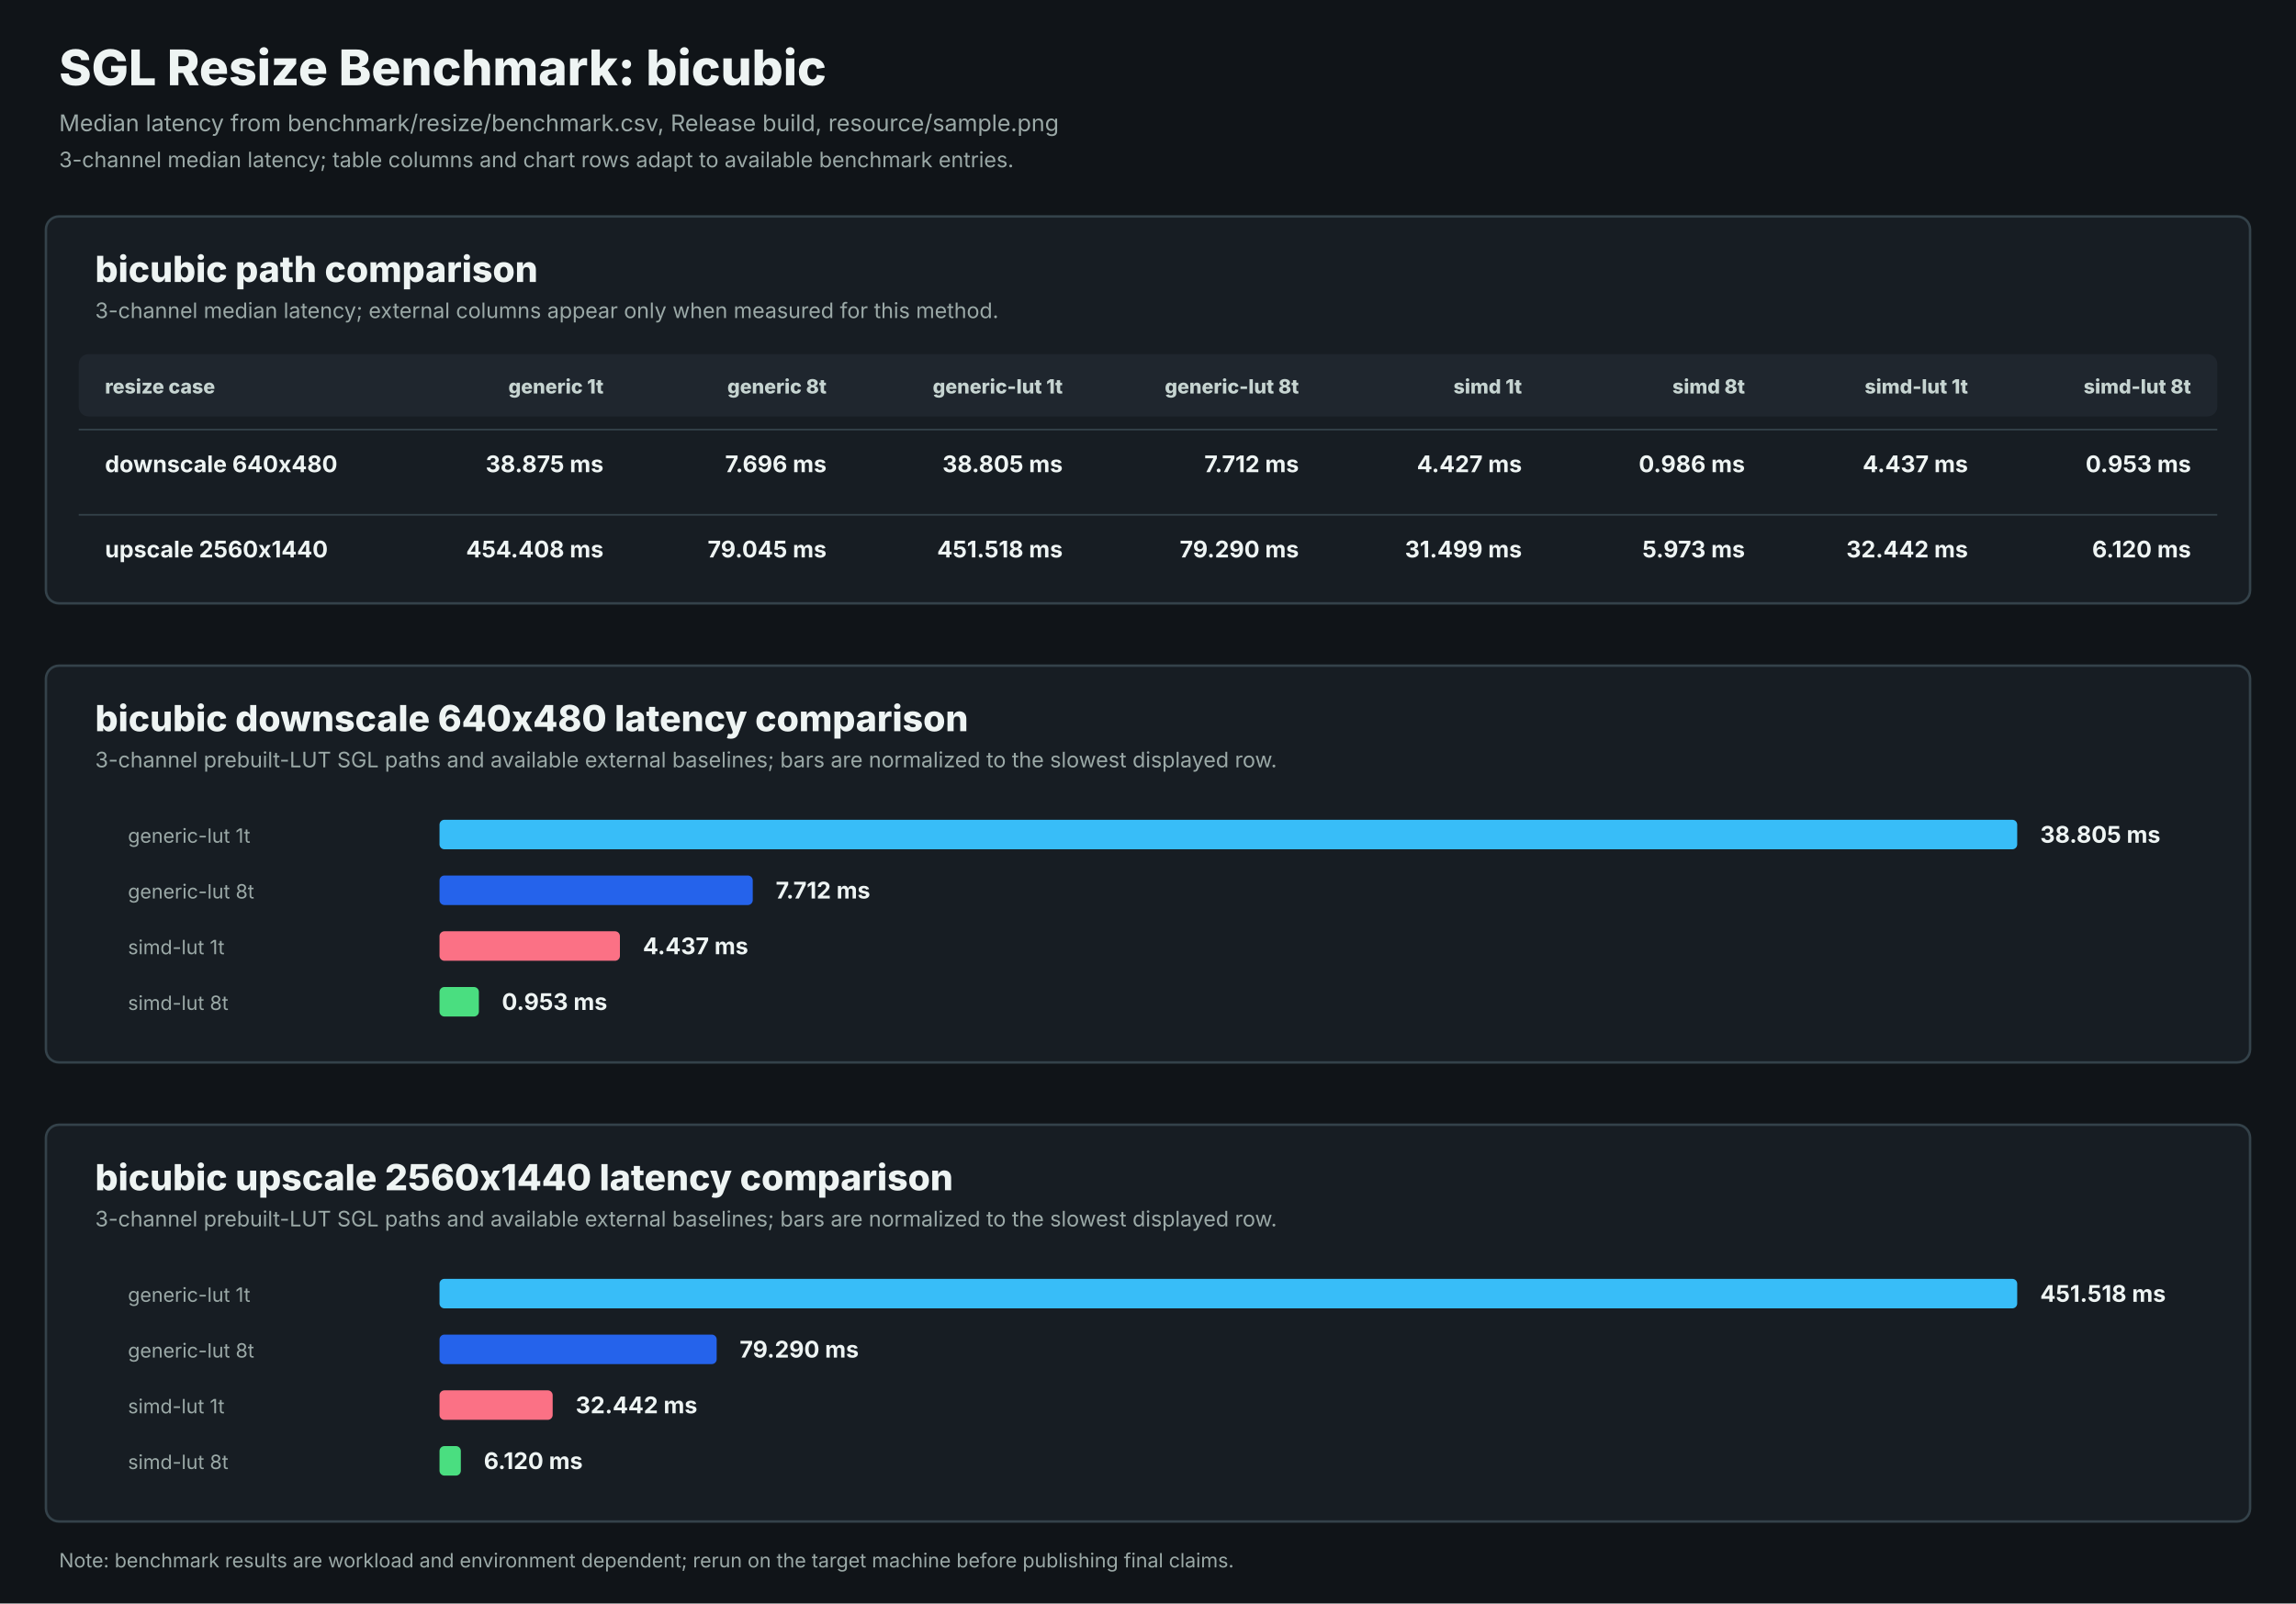
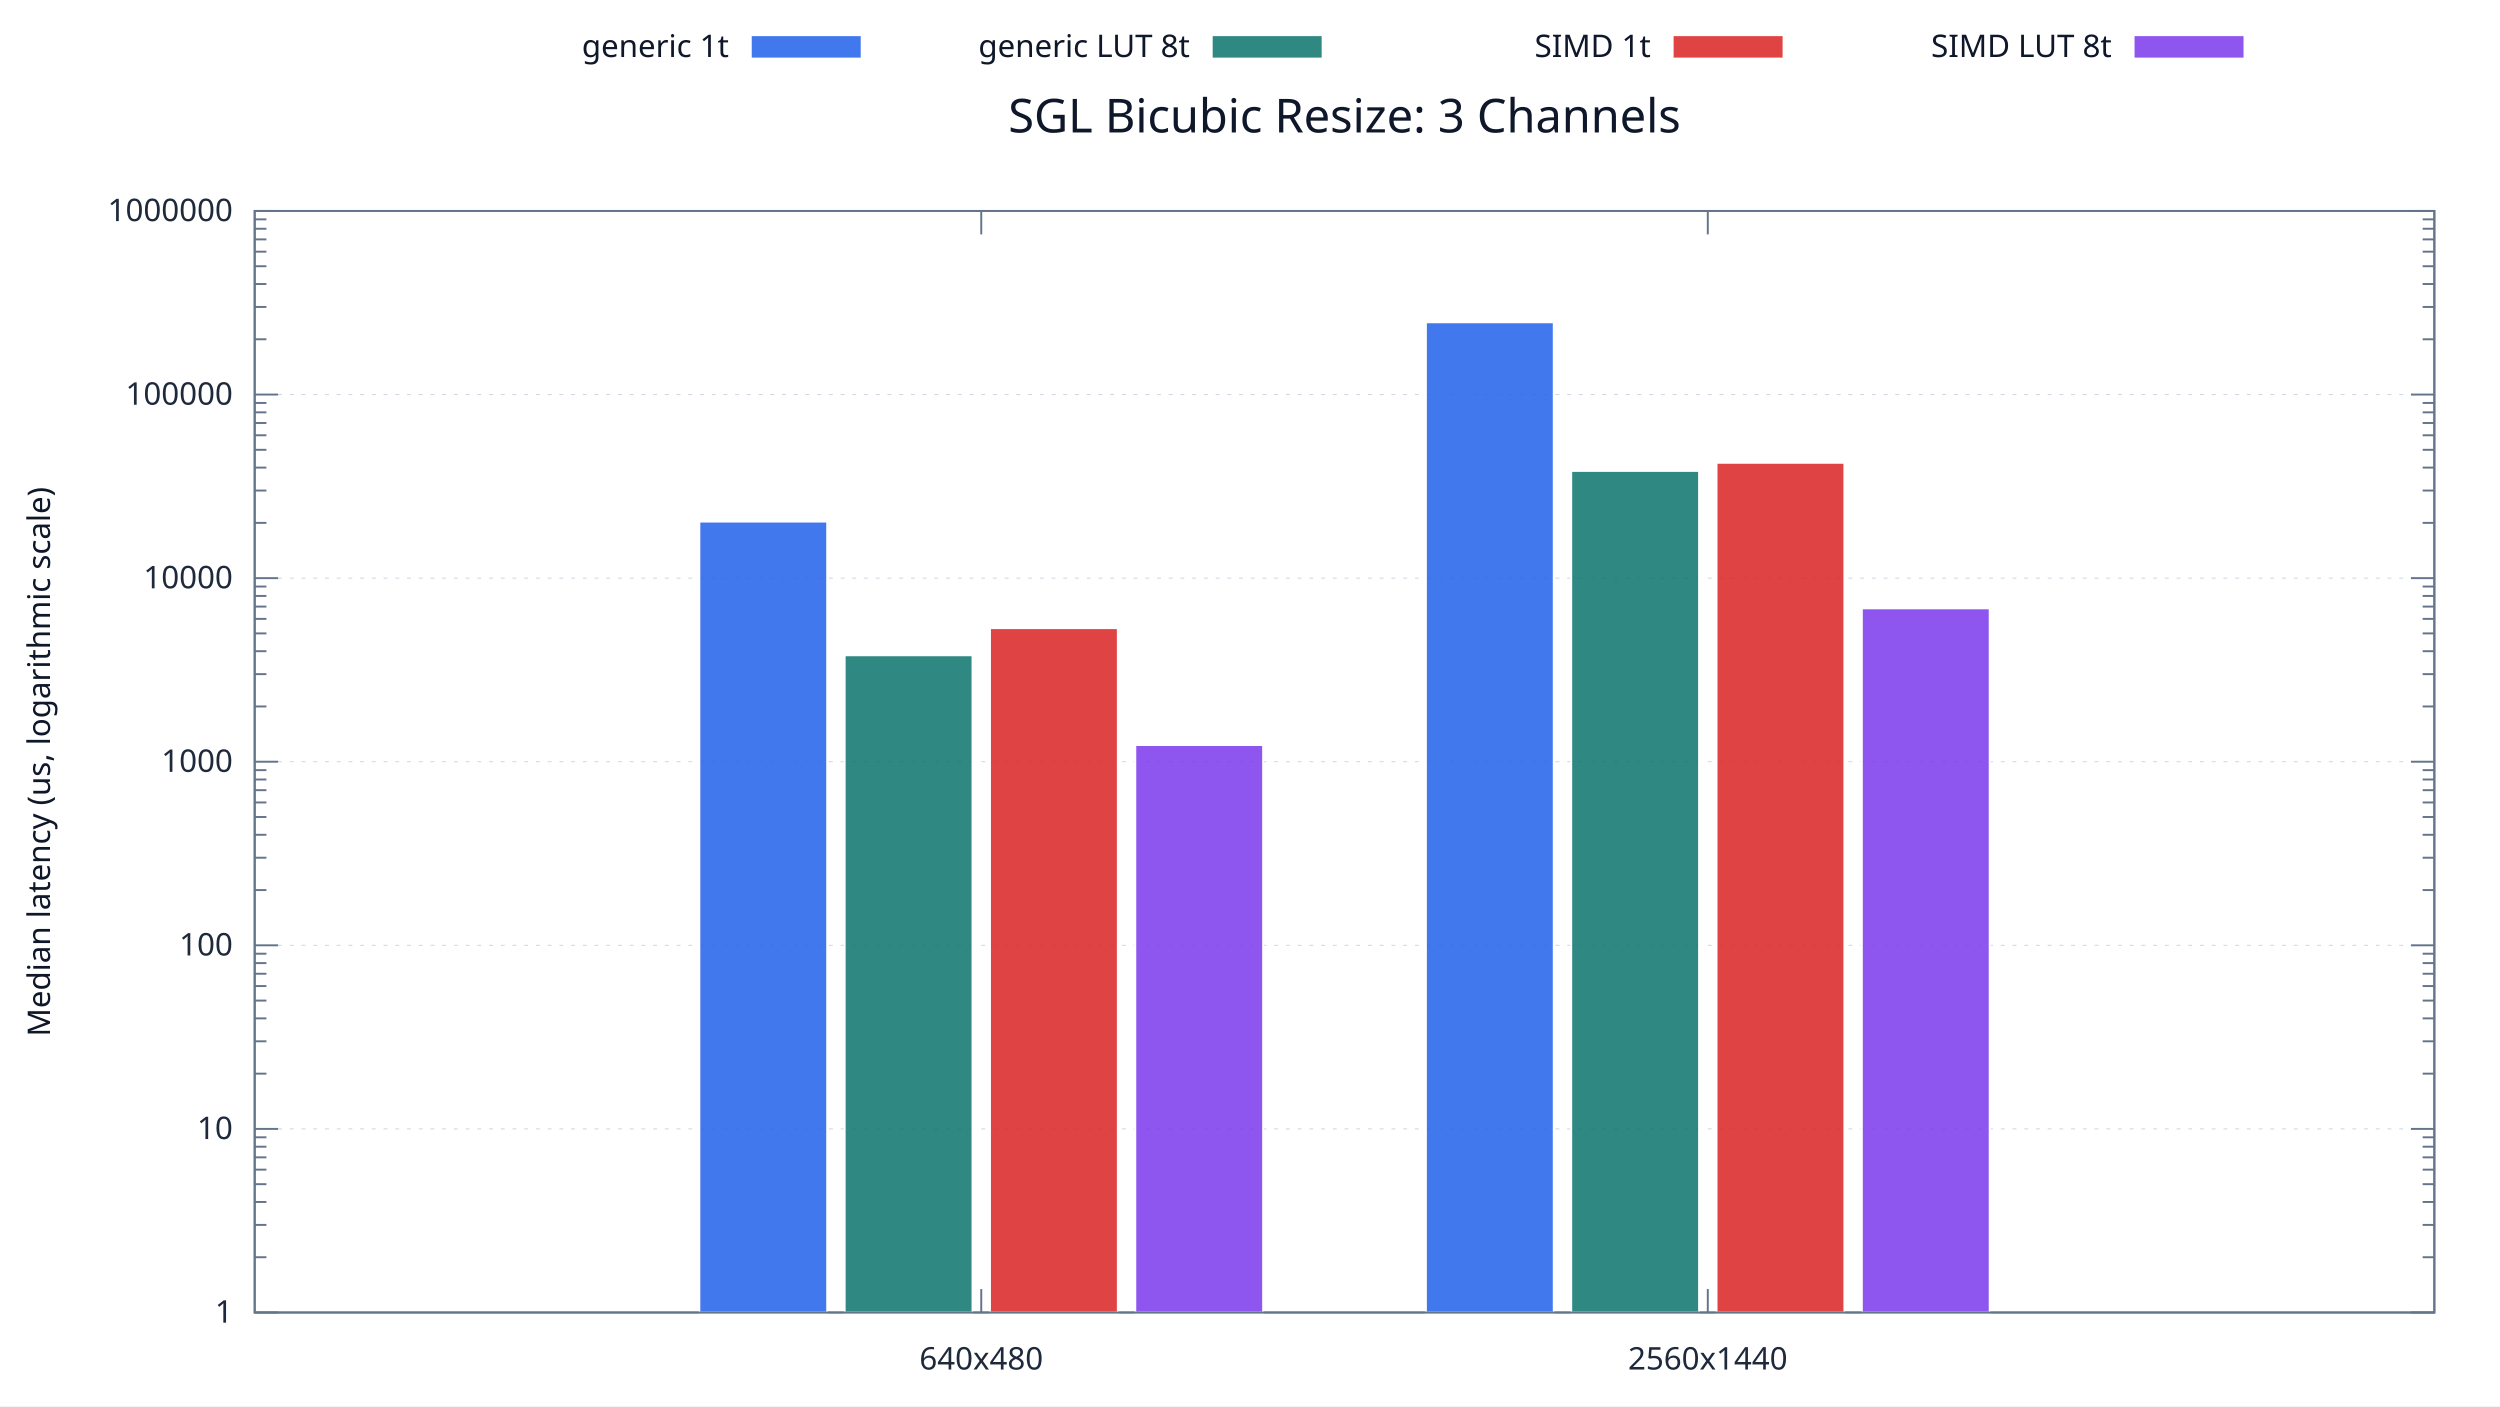
- <svg xmlns="http://www.w3.org/2000/svg" width="1400" height="978" viewBox="0 0 1400 978" role="img" aria-labelledby="title desc">
-   <defs>
-     <style>
-       .bg { fill: #101418; }
-       .panel { fill: #171d23; stroke: #34424a; stroke-width: 1.5; }
-       .header { fill: #1f262e; }
-       .line { stroke: #34424a; stroke-width: 1; }
-       .text { fill: #eef4f3; font-family: Inter, "Noto Sans KR", system-ui, sans-serif; }
-       .muted { fill: #9ba9a7; font-family: Inter, "Noto Sans KR", system-ui, sans-serif; }
-       .small { fill: #9ba9a7; font-family: Inter, "Noto Sans KR", system-ui, sans-serif; font-size: 12px; }
-       .cell { fill: #eef4f3; font-family: Inter, "Noto Sans KR", system-ui, sans-serif; font-size: 14px; font-weight: 650; }
-       .head { fill: #c6d4d1; font-family: Inter, "Noto Sans KR", system-ui, sans-serif; font-size: 12px; font-weight: 800; }
-       .speed { fill: #facc15; font-family: Inter, "Noto Sans KR", system-ui, sans-serif; font-size: 14px; font-weight: 800; }
-     </style>
-   </defs>
-   <rect class="bg" x="0" y="0" width="1400" height="978" />
-   <text class="text" x="36" y="52" font-size="30" font-weight="800">SGL Resize Benchmark: bicubic</text>
-   <text class="muted" x="36" y="80" font-size="14">Median latency from benchmark/resize/benchmark.csv, Release build, resource/sample.png</text>
-   <text class="muted" x="36" y="102" font-size="13">3-channel median latency; table columns and chart rows adapt to available benchmark entries.</text>
-   <rect class="panel" x="28" y="132" width="1344" height="236" rx="8" />
-   <text class="text" x="58" y="172" font-size="22" font-weight="800">bicubic path comparison</text>
-   <text class="muted" x="58" y="194" font-size="13">3-channel median latency; external columns appear only when measured for this method.</text>
-   <rect class="header" x="48" y="216" width="1304" height="38" rx="6" />
-   <text class="head" x="64" y="240">resize case</text>
-   <text class="head" x="368" y="240" text-anchor="end">generic 1t</text>
-   <text class="head" x="504" y="240" text-anchor="end">generic 8t</text>
-   <text class="head" x="648" y="240" text-anchor="end">generic-lut 1t</text>
-   <text class="head" x="792" y="240" text-anchor="end">generic-lut 8t</text>
-   <text class="head" x="928" y="240" text-anchor="end">simd 1t</text>
-   <text class="head" x="1064" y="240" text-anchor="end">simd 8t</text>
-   <text class="head" x="1200" y="240" text-anchor="end">simd-lut 1t</text>
-   <text class="head" x="1336" y="240" text-anchor="end">simd-lut 8t</text>
-   <line class="line" x1="48" y1="262" x2="1352" y2="262" />
-   <text class="cell" x="64" y="288">downscale 640x480</text>
-   <text class="cell" x="368" y="288" text-anchor="end">38.875 ms</text>
-   <text class="cell" x="504" y="288" text-anchor="end">7.696 ms</text>
-   <text class="cell" x="648" y="288" text-anchor="end">38.805 ms</text>
-   <text class="cell" x="792" y="288" text-anchor="end">7.712 ms</text>
-   <text class="cell" x="928" y="288" text-anchor="end">4.427 ms</text>
-   <text class="cell" x="1064" y="288" text-anchor="end">0.986 ms</text>
-   <text class="cell" x="1200" y="288" text-anchor="end">4.437 ms</text>
-   <text class="cell" x="1336" y="288" text-anchor="end">0.953 ms</text>
-   <line class="line" x1="48" y1="314" x2="1352" y2="314" />
-   <text class="cell" x="64" y="340">upscale 2560x1440</text>
-   <text class="cell" x="368" y="340" text-anchor="end">454.408 ms</text>
-   <text class="cell" x="504" y="340" text-anchor="end">79.045 ms</text>
-   <text class="cell" x="648" y="340" text-anchor="end">451.518 ms</text>
-   <text class="cell" x="792" y="340" text-anchor="end">79.290 ms</text>
-   <text class="cell" x="928" y="340" text-anchor="end">31.499 ms</text>
-   <text class="cell" x="1064" y="340" text-anchor="end">5.973 ms</text>
-   <text class="cell" x="1200" y="340" text-anchor="end">32.442 ms</text>
-   <text class="cell" x="1336" y="340" text-anchor="end">6.120 ms</text>
-   <rect class="panel" x="28" y="406" width="1344" height="242" rx="8" />
-   <text class="text" x="58" y="446" font-size="22" font-weight="800">bicubic downscale 640x480 latency comparison</text>
-   <text class="muted" x="58" y="468" font-size="13">3-channel prebuilt-LUT SGL paths and available external baselines; bars are normalized to the slowest displayed row.</text>
-   <text class="small" x="78" y="514">generic-lut 1t</text>
-   <rect x="268" y="500" width="962" height="18" rx="3" fill="#38bdf8" />
-   <text class="cell" x="1244" y="514">38.805 ms</text>
-   <text class="small" x="78" y="548">generic-lut 8t</text>
-   <rect x="268" y="534" width="191" height="18" rx="3" fill="#2563eb" />
-   <text class="cell" x="473" y="548">7.712 ms</text>
-   <text class="small" x="78" y="582">simd-lut 1t</text>
-   <rect x="268" y="568" width="110" height="18" rx="3" fill="#fb7185" />
-   <text class="cell" x="392" y="582">4.437 ms</text>
-   <text class="small" x="78" y="616">simd-lut 8t</text>
-   <rect x="268" y="602" width="24" height="18" rx="3" fill="#4ade80" />
-   <text class="cell" x="306" y="616">0.953 ms</text>
-   <rect class="panel" x="28" y="686" width="1344" height="242" rx="8" />
-   <text class="text" x="58" y="726" font-size="22" font-weight="800">bicubic upscale 2560x1440 latency comparison</text>
-   <text class="muted" x="58" y="748" font-size="13">3-channel prebuilt-LUT SGL paths and available external baselines; bars are normalized to the slowest displayed row.</text>
-   <text class="small" x="78" y="794">generic-lut 1t</text>
-   <rect x="268" y="780" width="962" height="18" rx="3" fill="#38bdf8" />
-   <text class="cell" x="1244" y="794">451.518 ms</text>
-   <text class="small" x="78" y="828">generic-lut 8t</text>
-   <rect x="268" y="814" width="169" height="18" rx="3" fill="#2563eb" />
-   <text class="cell" x="451" y="828">79.290 ms</text>
-   <text class="small" x="78" y="862">simd-lut 1t</text>
-   <rect x="268" y="848" width="69" height="18" rx="3" fill="#fb7185" />
-   <text class="cell" x="351" y="862">32.442 ms</text>
-   <text class="small" x="78" y="896">simd-lut 8t</text>
-   <rect x="268" y="882" width="13" height="18" rx="3" fill="#4ade80" />
-   <text class="cell" x="295" y="896">6.120 ms</text>
-   <text class="small" x="36" y="956">Note: benchmark results are workload and environment dependent; rerun on the target machine before publishing final claims.</text>
+ <svg xmlns="http://www.w3.org/2000/svg" xmlns:xlink="http://www.w3.org/1999/xlink" viewBox="0 0 1280 720">
+   <g id="gnuplot_canvas">
+     <rect x="0" y="0" width="1280" height="720" fill="#ffffff" />
+     <defs>
+       <circle id="gpDot" r="0.5" stroke-width="0.5" stroke="currentColor" />
+       <path id="gpPt0" stroke-width="0.167" stroke="currentColor" d="M-1,0 h2 M0,-1 v2" />
+       <path id="gpPt1" stroke-width="0.167" stroke="currentColor" d="M-1,-1 L1,1 M1,-1 L-1,1" />
+       <path id="gpPt2" stroke-width="0.167" stroke="currentColor" d="M-1,0 L1,0 M0,-1 L0,1 M-1,-1 L1,1 M-1,1 L1,-1" />
+       <rect id="gpPt3" stroke-width="0.167" stroke="currentColor" x="-1" y="-1" width="2" height="2" />
+       <rect id="gpPt4" stroke-width="0.167" stroke="currentColor" fill="currentColor" x="-1" y="-1" width="2" height="2" />
+       <circle id="gpPt5" stroke-width="0.167" stroke="currentColor" cx="0" cy="0" r="1" />
+       <use xlink:href="#gpPt5" id="gpPt6" fill="currentColor" stroke="none" />
+       <path id="gpPt7" stroke-width="0.167" stroke="currentColor" d="M0,-1.33 L-1.33,0.67 L1.33,0.67 z" />
+       <use xlink:href="#gpPt7" id="gpPt8" fill="currentColor" stroke="none" />
+       <use xlink:href="#gpPt7" id="gpPt9" stroke="currentColor" transform="rotate(180)" />
+       <use xlink:href="#gpPt9" id="gpPt10" fill="currentColor" stroke="none" />
+       <use xlink:href="#gpPt3" id="gpPt11" stroke="currentColor" transform="rotate(45)" />
+       <use xlink:href="#gpPt11" id="gpPt12" fill="currentColor" stroke="none" />
+       <path id="gpPt13" stroke-width="0.167" stroke="currentColor" d="M0,1.330 L1.265,0.411 L0.782,-1.067 L-0.782,-1.076 L-1.265,0.411 z" />
+       <use xlink:href="#gpPt13" id="gpPt14" fill="currentColor" stroke="none" />
+       <filter id="textbox" filterUnits="objectBoundingBox" x="0" y="0" height="1" width="1">
+         <feFlood flood-color="#FFFFFF" flood-opacity="1" result="bgnd" />
+         <feComposite in="SourceGraphic" in2="bgnd" operator="atop" />
+       </filter>
+       <filter id="greybox" filterUnits="objectBoundingBox" x="0" y="0" height="1" width="1">
+         <feFlood flood-color="lightgrey" flood-opacity="1" result="grey" />
+         <feComposite in="SourceGraphic" in2="grey" operator="atop" />
+       </filter>
+     </defs>
+     <g fill="none" color="#FFFFFF" stroke="currentColor" stroke-width="1.00" stroke-linecap="butt" stroke-linejoin="miter">
+ </g>
+     <g fill="none" color="black" stroke="currentColor" stroke-width="1.00" stroke-linecap="butt" stroke-linejoin="miter">
+ </g>
+     <g fill="none" color="black" stroke="rgb(100, 116, 139)" stroke-width="0.50" stroke-linecap="butt" stroke-linejoin="miter">
+ </g>
+     <g fill="none" color="gray" stroke="currentColor" stroke-width="0.50" stroke-linecap="butt" stroke-linejoin="miter">
+       <path stroke="rgb(203, 213, 225)" stroke-dasharray="2,4" class="gridline" d="M130.40,672.00 L1246.39,672.00  " />
+     </g>
+     <g fill="none" color="gray" stroke="rgb(203, 213, 225)" stroke-width="1.00" stroke-linecap="butt" stroke-linejoin="miter">
+ </g>
+     <g fill="none" color="black" stroke="currentColor" stroke-width="1.00" stroke-linecap="butt" stroke-linejoin="miter">
+       <path stroke="rgb(100, 116, 139)" d="M130.40,672.00 L142.40,672.00 M1246.39,672.00 L1234.39,672.00  " />
+       <g transform="translate(119.20,677.20)" stroke="none" fill="rgb(30,41,59)" font-family="sans" font-size="16.00" text-anchor="end">
+         <text>
+           <tspan font-family="sans">1</tspan>
+         </text>
+       </g>
+     </g>
+     <g fill="none" color="black" stroke="currentColor" stroke-width="1.00" stroke-linecap="butt" stroke-linejoin="miter">
+       <path stroke="rgb(100, 116, 139)" d="M130.40,643.70 L136.40,643.70 M1246.39,643.70 L1240.39,643.70 M130.40,627.15 L136.40,627.15 M1246.39,627.15 L1240.39,627.15   M130.40,615.41 L136.40,615.41 M1246.39,615.41 L1240.39,615.41 M130.40,606.30 L136.40,606.30 M1246.39,606.30 L1240.39,606.30   M130.40,598.86 L136.40,598.86 M1246.39,598.86 L1240.39,598.86 M130.40,592.56 L136.40,592.56 M1246.39,592.56 L1240.39,592.56   M130.40,587.11 L136.40,587.11 M1246.39,587.11 L1240.39,587.11 M130.40,582.30 L136.40,582.30 M1246.39,582.30 L1240.39,582.30    " />
+     </g>
+     <g fill="none" color="black" stroke="rgb(100, 116, 139)" stroke-width="0.50" stroke-linecap="butt" stroke-linejoin="miter">
+ </g>
+     <g fill="none" color="gray" stroke="currentColor" stroke-width="0.50" stroke-linecap="butt" stroke-linejoin="miter">
+       <path stroke="rgb(203, 213, 225)" stroke-dasharray="2,4" class="gridline" d="M130.40,578.00 L1246.39,578.00  " />
+     </g>
+     <g fill="none" color="gray" stroke="rgb(203, 213, 225)" stroke-width="1.00" stroke-linecap="butt" stroke-linejoin="miter">
+ </g>
+     <g fill="none" color="black" stroke="currentColor" stroke-width="1.00" stroke-linecap="butt" stroke-linejoin="miter">
+       <path stroke="rgb(100, 116, 139)" d="M130.40,578.00 L142.40,578.00 M1246.39,578.00 L1234.39,578.00  " />
+       <g transform="translate(119.20,583.20)" stroke="none" fill="rgb(30,41,59)" font-family="sans" font-size="16.00" text-anchor="end">
+         <text>
+           <tspan font-family="sans">10</tspan>
+         </text>
+       </g>
+     </g>
+     <g fill="none" color="black" stroke="currentColor" stroke-width="1.00" stroke-linecap="butt" stroke-linejoin="miter">
+       <path stroke="rgb(100, 116, 139)" d="M130.40,549.71 L136.40,549.71 M1246.39,549.71 L1240.39,549.71 M130.40,533.15 L136.40,533.15 M1246.39,533.15 L1240.39,533.15   M130.40,521.41 L136.40,521.41 M1246.39,521.41 L1240.39,521.41 M130.40,512.30 L136.40,512.30 M1246.39,512.30 L1240.39,512.30   M130.40,504.86 L136.40,504.86 M1246.39,504.86 L1240.39,504.86 M130.40,498.56 L136.40,498.56 M1246.39,498.56 L1240.39,498.56   M130.40,493.11 L136.40,493.11 M1246.39,493.11 L1240.39,493.11 M130.40,488.30 L136.40,488.30 M1246.39,488.30 L1240.39,488.30    " />
+     </g>
+     <g fill="none" color="black" stroke="rgb(100, 116, 139)" stroke-width="0.50" stroke-linecap="butt" stroke-linejoin="miter">
+ </g>
+     <g fill="none" color="gray" stroke="currentColor" stroke-width="0.50" stroke-linecap="butt" stroke-linejoin="miter">
+       <path stroke="rgb(203, 213, 225)" stroke-dasharray="2,4" class="gridline" d="M130.40,484.00 L1246.39,484.00  " />
+     </g>
+     <g fill="none" color="gray" stroke="rgb(203, 213, 225)" stroke-width="1.00" stroke-linecap="butt" stroke-linejoin="miter">
+ </g>
+     <g fill="none" color="black" stroke="currentColor" stroke-width="1.00" stroke-linecap="butt" stroke-linejoin="miter">
+       <path stroke="rgb(100, 116, 139)" d="M130.40,484.00 L142.40,484.00 M1246.39,484.00 L1234.39,484.00  " />
+       <g transform="translate(119.20,489.20)" stroke="none" fill="rgb(30,41,59)" font-family="sans" font-size="16.00" text-anchor="end">
+         <text>
+           <tspan font-family="sans">100</tspan>
+         </text>
+       </g>
+     </g>
+     <g fill="none" color="black" stroke="currentColor" stroke-width="1.00" stroke-linecap="butt" stroke-linejoin="miter">
+       <path stroke="rgb(100, 116, 139)" d="M130.40,455.71 L136.40,455.71 M1246.39,455.71 L1240.39,455.71 M130.40,439.15 L136.40,439.15 M1246.39,439.15 L1240.39,439.15   M130.40,427.41 L136.40,427.41 M1246.39,427.41 L1240.39,427.41 M130.40,418.30 L136.40,418.30 M1246.39,418.30 L1240.39,418.30   M130.40,410.86 L136.40,410.86 M1246.39,410.86 L1240.39,410.86 M130.40,404.57 L136.40,404.57 M1246.39,404.57 L1240.39,404.57   M130.40,399.11 L136.40,399.11 M1246.39,399.11 L1240.39,399.11 M130.40,394.31 L136.40,394.31 M1246.39,394.31 L1240.39,394.31    " />
+     </g>
+     <g fill="none" color="black" stroke="rgb(100, 116, 139)" stroke-width="0.50" stroke-linecap="butt" stroke-linejoin="miter">
+ </g>
+     <g fill="none" color="gray" stroke="currentColor" stroke-width="0.50" stroke-linecap="butt" stroke-linejoin="miter">
+       <path stroke="rgb(203, 213, 225)" stroke-dasharray="2,4" class="gridline" d="M130.40,390.00 L1246.39,390.00  " />
+     </g>
+     <g fill="none" color="gray" stroke="rgb(203, 213, 225)" stroke-width="1.00" stroke-linecap="butt" stroke-linejoin="miter">
+ </g>
+     <g fill="none" color="black" stroke="currentColor" stroke-width="1.00" stroke-linecap="butt" stroke-linejoin="miter">
+       <path stroke="rgb(100, 116, 139)" d="M130.40,390.00 L142.40,390.00 M1246.39,390.00 L1234.39,390.00  " />
+       <g transform="translate(119.20,395.20)" stroke="none" fill="rgb(30,41,59)" font-family="sans" font-size="16.00" text-anchor="end">
+         <text>
+           <tspan font-family="sans">1000</tspan>
+         </text>
+       </g>
+     </g>
+     <g fill="none" color="black" stroke="currentColor" stroke-width="1.00" stroke-linecap="butt" stroke-linejoin="miter">
+       <path stroke="rgb(100, 116, 139)" d="M130.40,361.71 L136.40,361.71 M1246.39,361.71 L1240.39,361.71 M130.40,345.16 L136.40,345.16 M1246.39,345.16 L1240.39,345.16   M130.40,333.41 L136.40,333.41 M1246.39,333.41 L1240.39,333.41 M130.40,324.30 L136.40,324.30 M1246.39,324.30 L1240.39,324.30   M130.40,316.86 L136.40,316.86 M1246.39,316.86 L1240.39,316.86 M130.40,310.57 L136.40,310.57 M1246.39,310.57 L1240.39,310.57   M130.40,305.12 L136.40,305.12 M1246.39,305.12 L1240.39,305.12 M130.40,300.31 L136.40,300.31 M1246.39,300.31 L1240.39,300.31    " />
+     </g>
+     <g fill="none" color="black" stroke="rgb(100, 116, 139)" stroke-width="0.50" stroke-linecap="butt" stroke-linejoin="miter">
+ </g>
+     <g fill="none" color="gray" stroke="currentColor" stroke-width="0.50" stroke-linecap="butt" stroke-linejoin="miter">
+       <path stroke="rgb(203, 213, 225)" stroke-dasharray="2,4" class="gridline" d="M130.40,296.01 L1246.39,296.01  " />
+     </g>
+     <g fill="none" color="gray" stroke="rgb(203, 213, 225)" stroke-width="1.00" stroke-linecap="butt" stroke-linejoin="miter">
+ </g>
+     <g fill="none" color="black" stroke="currentColor" stroke-width="1.00" stroke-linecap="butt" stroke-linejoin="miter">
+       <path stroke="rgb(100, 116, 139)" d="M130.40,296.01 L142.40,296.01 M1246.39,296.01 L1234.39,296.01  " />
+       <g transform="translate(119.20,301.21)" stroke="none" fill="rgb(30,41,59)" font-family="sans" font-size="16.00" text-anchor="end">
+         <text>
+           <tspan font-family="sans">10000</tspan>
+         </text>
+       </g>
+     </g>
+     <g fill="none" color="black" stroke="currentColor" stroke-width="1.00" stroke-linecap="butt" stroke-linejoin="miter">
+       <path stroke="rgb(100, 116, 139)" d="M130.40,267.71 L136.40,267.71 M1246.39,267.71 L1240.39,267.71 M130.40,251.16 L136.40,251.16 M1246.39,251.16 L1240.39,251.16   M130.40,239.41 L136.40,239.41 M1246.39,239.41 L1240.39,239.41 M130.40,230.30 L136.40,230.30 M1246.39,230.30 L1240.39,230.30   M130.40,222.86 L136.40,222.86 M1246.39,222.86 L1240.39,222.86 M130.40,216.57 L136.40,216.57 M1246.39,216.57 L1240.39,216.57   M130.40,211.12 L136.40,211.12 M1246.39,211.12 L1240.39,211.12 M130.40,206.31 L136.40,206.31 M1246.39,206.31 L1240.39,206.31    " />
+     </g>
+     <g fill="none" color="black" stroke="rgb(100, 116, 139)" stroke-width="0.50" stroke-linecap="butt" stroke-linejoin="miter">
+ </g>
+     <g fill="none" color="gray" stroke="currentColor" stroke-width="0.50" stroke-linecap="butt" stroke-linejoin="miter">
+       <path stroke="rgb(203, 213, 225)" stroke-dasharray="2,4" class="gridline" d="M130.40,202.01 L1246.39,202.01  " />
+     </g>
+     <g fill="none" color="gray" stroke="rgb(203, 213, 225)" stroke-width="1.00" stroke-linecap="butt" stroke-linejoin="miter">
+ </g>
+     <g fill="none" color="black" stroke="currentColor" stroke-width="1.00" stroke-linecap="butt" stroke-linejoin="miter">
+       <path stroke="rgb(100, 116, 139)" d="M130.40,202.01 L142.40,202.01 M1246.39,202.01 L1234.39,202.01  " />
+       <g transform="translate(119.20,207.21)" stroke="none" fill="rgb(30,41,59)" font-family="sans" font-size="16.00" text-anchor="end">
+         <text>
+           <tspan font-family="sans">100000</tspan>
+         </text>
+       </g>
+     </g>
+     <g fill="none" color="black" stroke="currentColor" stroke-width="1.00" stroke-linecap="butt" stroke-linejoin="miter">
+       <path stroke="rgb(100, 116, 139)" d="M130.40,173.71 L136.40,173.71 M1246.39,173.71 L1240.39,173.71 M130.40,157.16 L136.40,157.16 M1246.39,157.16 L1240.39,157.16   M130.40,145.42 L136.40,145.42 M1246.39,145.42 L1240.39,145.42 M130.40,136.31 L136.40,136.31 M1246.39,136.31 L1240.39,136.31   M130.40,128.86 L136.40,128.86 M1246.39,128.86 L1240.39,128.86 M130.40,122.57 L136.40,122.57 M1246.39,122.57 L1240.39,122.57   M130.40,117.12 L136.40,117.12 M1246.39,117.12 L1240.39,117.12 M130.40,112.31 L136.40,112.31 M1246.39,112.31 L1240.39,112.31    " />
+     </g>
+     <g fill="none" color="black" stroke="rgb(100, 116, 139)" stroke-width="0.50" stroke-linecap="butt" stroke-linejoin="miter">
+ </g>
+     <g fill="none" color="gray" stroke="currentColor" stroke-width="0.50" stroke-linecap="butt" stroke-linejoin="miter">
+       <path stroke="rgb(203, 213, 225)" stroke-dasharray="2,4" class="gridline" d="M130.40,108.01 L1246.39,108.01  " />
+     </g>
+     <g fill="none" color="gray" stroke="rgb(203, 213, 225)" stroke-width="1.00" stroke-linecap="butt" stroke-linejoin="miter">
+ </g>
+     <g fill="none" color="black" stroke="currentColor" stroke-width="1.00" stroke-linecap="butt" stroke-linejoin="miter">
+       <path stroke="rgb(100, 116, 139)" d="M130.40,108.01 L142.40,108.01 M1246.39,108.01 L1234.39,108.01  " />
+       <g transform="translate(119.20,113.21)" stroke="none" fill="rgb(30,41,59)" font-family="sans" font-size="16.00" text-anchor="end">
+         <text>
+           <tspan font-family="sans">1000000</tspan>
+         </text>
+       </g>
+     </g>
+     <g fill="none" color="black" stroke="currentColor" stroke-width="1.00" stroke-linecap="butt" stroke-linejoin="miter">
+       <path stroke="rgb(100, 116, 139)" d="M502.40,672.00 L502.40,660.00 M502.40,108.01 L502.40,120.01  " />
+       <g transform="translate(502.40,701.20)" stroke="none" fill="rgb(30,41,59)" font-family="sans" font-size="16.00" text-anchor="middle">
+         <text>
+           <tspan font-family="sans">640x480</tspan>
+         </text>
+       </g>
+     </g>
+     <g fill="none" color="black" stroke="currentColor" stroke-width="1.00" stroke-linecap="butt" stroke-linejoin="miter">
+       <path stroke="rgb(100, 116, 139)" d="M874.39,672.00 L874.39,660.00 M874.39,108.01 L874.39,120.01  " />
+       <g transform="translate(874.39,701.20)" stroke="none" fill="rgb(30,41,59)" font-family="sans" font-size="16.00" text-anchor="middle">
+         <text>
+           <tspan font-family="sans">2560x1440</tspan>
+         </text>
+       </g>
+     </g>
+     <g fill="none" color="black" stroke="currentColor" stroke-width="1.00" stroke-linecap="butt" stroke-linejoin="miter">
+ </g>
+     <g fill="none" color="black" stroke="currentColor" stroke-width="1.00" stroke-linecap="butt" stroke-linejoin="miter">
+       <path stroke="rgb(100, 116, 139)" d="M130.40,108.01 L130.40,672.00 L1246.39,672.00 L1246.39,108.01 L130.40,108.01 Z  " />
+     </g>
+     <g fill="none" color="black" stroke="currentColor" stroke-width="1.00" stroke-linecap="butt" stroke-linejoin="miter">
+ </g>
+     <g id="gnuplot_plot_1">
+       <g fill="none" color="black" stroke="currentColor" stroke-width="1.00" stroke-linecap="butt" stroke-linejoin="miter">
+         <g transform="translate(373.19,29.20)" stroke="none" fill="rgb(15,23,42)" font-family="sans" font-size="16.00" text-anchor="end">
+           <text>
+             <tspan font-family="sans">generic 1t</tspan>
+           </text>
+         </g>
+       </g>
+       <g fill="none" color="black" stroke="currentColor" stroke-width="1.00" stroke-linecap="butt" stroke-linejoin="miter">
+         <g stroke="none" shape-rendering="crispEdges">
+           <polygon fill="rgb( 37,  99, 235)" fill-opacity="0.86" points="384.39,30.00 441.19,30.00 441.19,18.00 384.39,18.00 " />
+         </g>
+         <path stroke="rgb(255, 255, 255)" d="M384.39,30.00 L441.19,30.00 L441.19,18.00 L384.39,18.00 L384.39,30.00 Z  " />
+       </g>
+       <g fill="none" color="black" stroke="currentColor" stroke-width="1.00" stroke-linecap="butt" stroke-linejoin="miter">
+         <g stroke="none" shape-rendering="crispEdges">
+           <polygon fill="rgb( 37,  99, 235)" fill-opacity="0.86" points="358.06,672.00 423.54,672.00 423.54,267.03 358.06,267.03 " />
+         </g>
+         <path stroke="rgb(255, 255, 255)" d="M358.06,672.00 L358.06,267.04 L423.53,267.04 L423.53,672.00 L358.06,672.00 Z  " />
+       </g>
+       <g fill="none" color="black" stroke="currentColor" stroke-width="1.00" stroke-linecap="butt" stroke-linejoin="miter">
+         <g stroke="none" shape-rendering="crispEdges">
+           <polygon fill="rgb( 37,  99, 235)" fill-opacity="0.86" points="730.06,672.00 795.54,672.00 795.54,164.99 730.06,164.99 " />
+         </g>
+         <path stroke="rgb(255, 255, 255)" d="M730.06,672.00 L730.06,165.00 L795.53,165.00 L795.53,672.00 L730.06,672.00 Z  " />
+       </g>
+       <g fill="none" color="black" stroke="currentColor" stroke-width="1.00" stroke-linecap="butt" stroke-linejoin="miter">
+ </g>
+     </g>
+     <g id="gnuplot_plot_2">
+       <g fill="none" color="black" stroke="currentColor" stroke-width="1.00" stroke-linecap="butt" stroke-linejoin="miter">
+         <g transform="translate(609.19,29.20)" stroke="none" fill="rgb(15,23,42)" font-family="sans" font-size="16.00" text-anchor="end">
+           <text>
+             <tspan font-family="sans">generic LUT 8t</tspan>
+           </text>
+         </g>
+       </g>
+       <g fill="none" color="black" stroke="currentColor" stroke-width="1.00" stroke-linecap="butt" stroke-linejoin="miter">
+         <g stroke="none" shape-rendering="crispEdges">
+           <polygon fill="rgb( 15, 118, 110)" fill-opacity="0.86" points="620.39,30.00 677.19,30.00 677.19,18.00 620.39,18.00 " />
+         </g>
+         <path stroke="rgb(255, 255, 255)" d="M620.39,30.00 L677.19,30.00 L677.19,18.00 L620.39,18.00 L620.39,30.00 Z  " />
+       </g>
+       <g fill="none" color="black" stroke="currentColor" stroke-width="1.00" stroke-linecap="butt" stroke-linejoin="miter">
+         <g stroke="none" shape-rendering="crispEdges">
+           <polygon fill="rgb( 15, 118, 110)" fill-opacity="0.86" points="432.46,672.00 497.94,672.00 497.94,335.49 432.46,335.49 " />
+         </g>
+         <path stroke="rgb(255, 255, 255)" d="M432.46,672.00 L432.46,335.50 L497.93,335.50 L497.93,672.00 L432.46,672.00 Z  " />
+       </g>
+       <g fill="none" color="black" stroke="currentColor" stroke-width="1.00" stroke-linecap="butt" stroke-linejoin="miter">
+         <g stroke="none" shape-rendering="crispEdges">
+           <polygon fill="rgb( 15, 118, 110)" fill-opacity="0.86" points="804.46,672.00 869.94,672.00 869.94,241.09 804.46,241.09 " />
+         </g>
+         <path stroke="rgb(255, 255, 255)" d="M804.46,672.00 L804.46,241.10 L869.93,241.10 L869.93,672.00 L804.46,672.00 Z  " />
+       </g>
+       <g fill="none" color="black" stroke="currentColor" stroke-width="1.00" stroke-linecap="butt" stroke-linejoin="miter">
+ </g>
+     </g>
+     <g id="gnuplot_plot_3">
+       <g fill="none" color="black" stroke="currentColor" stroke-width="1.00" stroke-linecap="butt" stroke-linejoin="miter">
+         <g transform="translate(845.19,29.20)" stroke="none" fill="rgb(15,23,42)" font-family="sans" font-size="16.00" text-anchor="end">
+           <text>
+             <tspan font-family="sans">SIMD 1t</tspan>
+           </text>
+         </g>
+       </g>
+       <g fill="none" color="black" stroke="currentColor" stroke-width="1.00" stroke-linecap="butt" stroke-linejoin="miter">
+         <g stroke="none" shape-rendering="crispEdges">
+           <polygon fill="rgb(220,  38,  38)" fill-opacity="0.86" points="856.39,30.00 913.19,30.00 913.19,18.00 856.39,18.00 " />
+         </g>
+         <path stroke="rgb(255, 255, 255)" d="M856.39,30.00 L913.19,30.00 L913.19,18.00 L856.39,18.00 L856.39,30.00 Z  " />
+       </g>
+       <g fill="none" color="black" stroke="currentColor" stroke-width="1.00" stroke-linecap="butt" stroke-linejoin="miter">
+         <g stroke="none" shape-rendering="crispEdges">
+           <polygon fill="rgb(220,  38,  38)" fill-opacity="0.86" points="506.86,672.00 572.34,672.00 572.34,321.59 506.86,321.59 " />
+         </g>
+         <path stroke="rgb(255, 255, 255)" d="M506.86,672.00 L506.86,321.60 L572.33,321.60 L572.33,672.00 L506.86,672.00 Z  " />
+       </g>
+       <g fill="none" color="black" stroke="currentColor" stroke-width="1.00" stroke-linecap="butt" stroke-linejoin="miter">
+         <g stroke="none" shape-rendering="crispEdges">
+           <polygon fill="rgb(220,  38,  38)" fill-opacity="0.86" points="878.86,672.00 944.34,672.00 944.34,236.93 878.86,236.93 " />
+         </g>
+         <path stroke="rgb(255, 255, 255)" d="M878.86,672.00 L878.86,236.94 L944.33,236.94 L944.33,672.00 L878.86,672.00 Z  " />
+       </g>
+       <g fill="none" color="black" stroke="currentColor" stroke-width="1.00" stroke-linecap="butt" stroke-linejoin="miter">
+ </g>
+     </g>
+     <g id="gnuplot_plot_4">
+       <g fill="none" color="black" stroke="currentColor" stroke-width="1.00" stroke-linecap="butt" stroke-linejoin="miter">
+         <g transform="translate(1081.19,29.20)" stroke="none" fill="rgb(15,23,42)" font-family="sans" font-size="16.00" text-anchor="end">
+           <text>
+             <tspan font-family="sans">SIMD LUT 8t</tspan>
+           </text>
+         </g>
+       </g>
+       <g fill="none" color="black" stroke="currentColor" stroke-width="1.00" stroke-linecap="butt" stroke-linejoin="miter">
+         <g stroke="none" shape-rendering="crispEdges">
+           <polygon fill="rgb(124,  58, 237)" fill-opacity="0.86" points="1092.39,30.00 1149.19,30.00 1149.19,18.00 1092.39,18.00 " />
+         </g>
+         <path stroke="rgb(255, 255, 255)" d="M1092.39,30.00 L1149.19,30.00 L1149.19,18.00 L1092.39,18.00 L1092.39,30.00 Z  " />
+       </g>
+       <g fill="none" color="black" stroke="currentColor" stroke-width="1.00" stroke-linecap="butt" stroke-linejoin="miter">
+         <g stroke="none" shape-rendering="crispEdges">
+           <polygon fill="rgb(124,  58, 237)" fill-opacity="0.86" points="581.26,672.00 646.74,672.00 646.74,381.44 581.26,381.44 " />
+         </g>
+         <path stroke="rgb(255, 255, 255)" d="M581.26,672.00 L581.26,381.45 L646.73,381.45 L646.73,672.00 L581.26,672.00 Z  " />
+       </g>
+       <g fill="none" color="black" stroke="currentColor" stroke-width="1.00" stroke-linecap="butt" stroke-linejoin="miter">
+         <g stroke="none" shape-rendering="crispEdges">
+           <polygon fill="rgb(124,  58, 237)" fill-opacity="0.86" points="953.26,672.00 1018.74,672.00 1018.74,311.45 953.26,311.45 " />
+         </g>
+         <path stroke="rgb(255, 255, 255)" d="M953.26,672.00 L953.26,311.46 L1018.73,311.46 L1018.73,672.00 L953.26,672.00 Z  " />
+       </g>
+       <g fill="none" color="black" stroke="currentColor" stroke-width="1.00" stroke-linecap="butt" stroke-linejoin="miter">
+ </g>
+     </g>
+     <g fill="none" color="#FFFFFF" stroke="rgb(124,  58, 237)" stroke-width="2.00" stroke-linecap="butt" stroke-linejoin="miter">
+ </g>
+     <g fill="none" color="black" stroke="currentColor" stroke-width="2.00" stroke-linecap="butt" stroke-linejoin="miter">
+ </g>
+     <g fill="none" color="black" stroke="black" stroke-width="1.00" stroke-linecap="butt" stroke-linejoin="miter">
+ </g>
+     <g fill="none" color="black" stroke="currentColor" stroke-width="1.00" stroke-linecap="butt" stroke-linejoin="miter">
+       <path stroke="rgb(100, 116, 139)" d="M130.40,108.01 L130.40,672.00 L1246.39,672.00 L1246.39,108.01 L130.40,108.01 Z  " />
+       <g transform="translate(25.60,390.01) rotate(270.00)" stroke="none" fill="rgb(15,23,42)" font-family="sans" font-size="16.00" text-anchor="middle">
+         <text>
+           <tspan font-family="sans">Median latency (us, logarithmic scale)</tspan>
+         </text>
+       </g>
+     </g>
+     <g fill="none" color="black" stroke="currentColor" stroke-width="1.00" stroke-linecap="butt" stroke-linejoin="miter">
+ </g>
+     <g fill="none" color="black" stroke="currentColor" stroke-width="1.00" stroke-linecap="butt" stroke-linejoin="miter">
+       <g transform="translate(688.39,67.81)" stroke="none" fill="rgb(15,23,42)" font-family="sans" font-size="24.00" text-anchor="middle">
+         <text>
+           <tspan font-family="sans">SGL Bicubic Resize: 3 Channels</tspan>
+         </text>
+       </g>
+     </g>
+     <g fill="none" color="black" stroke="currentColor" stroke-width="1.00" stroke-linecap="butt" stroke-linejoin="miter">
+ </g>
+   </g>
</svg>
